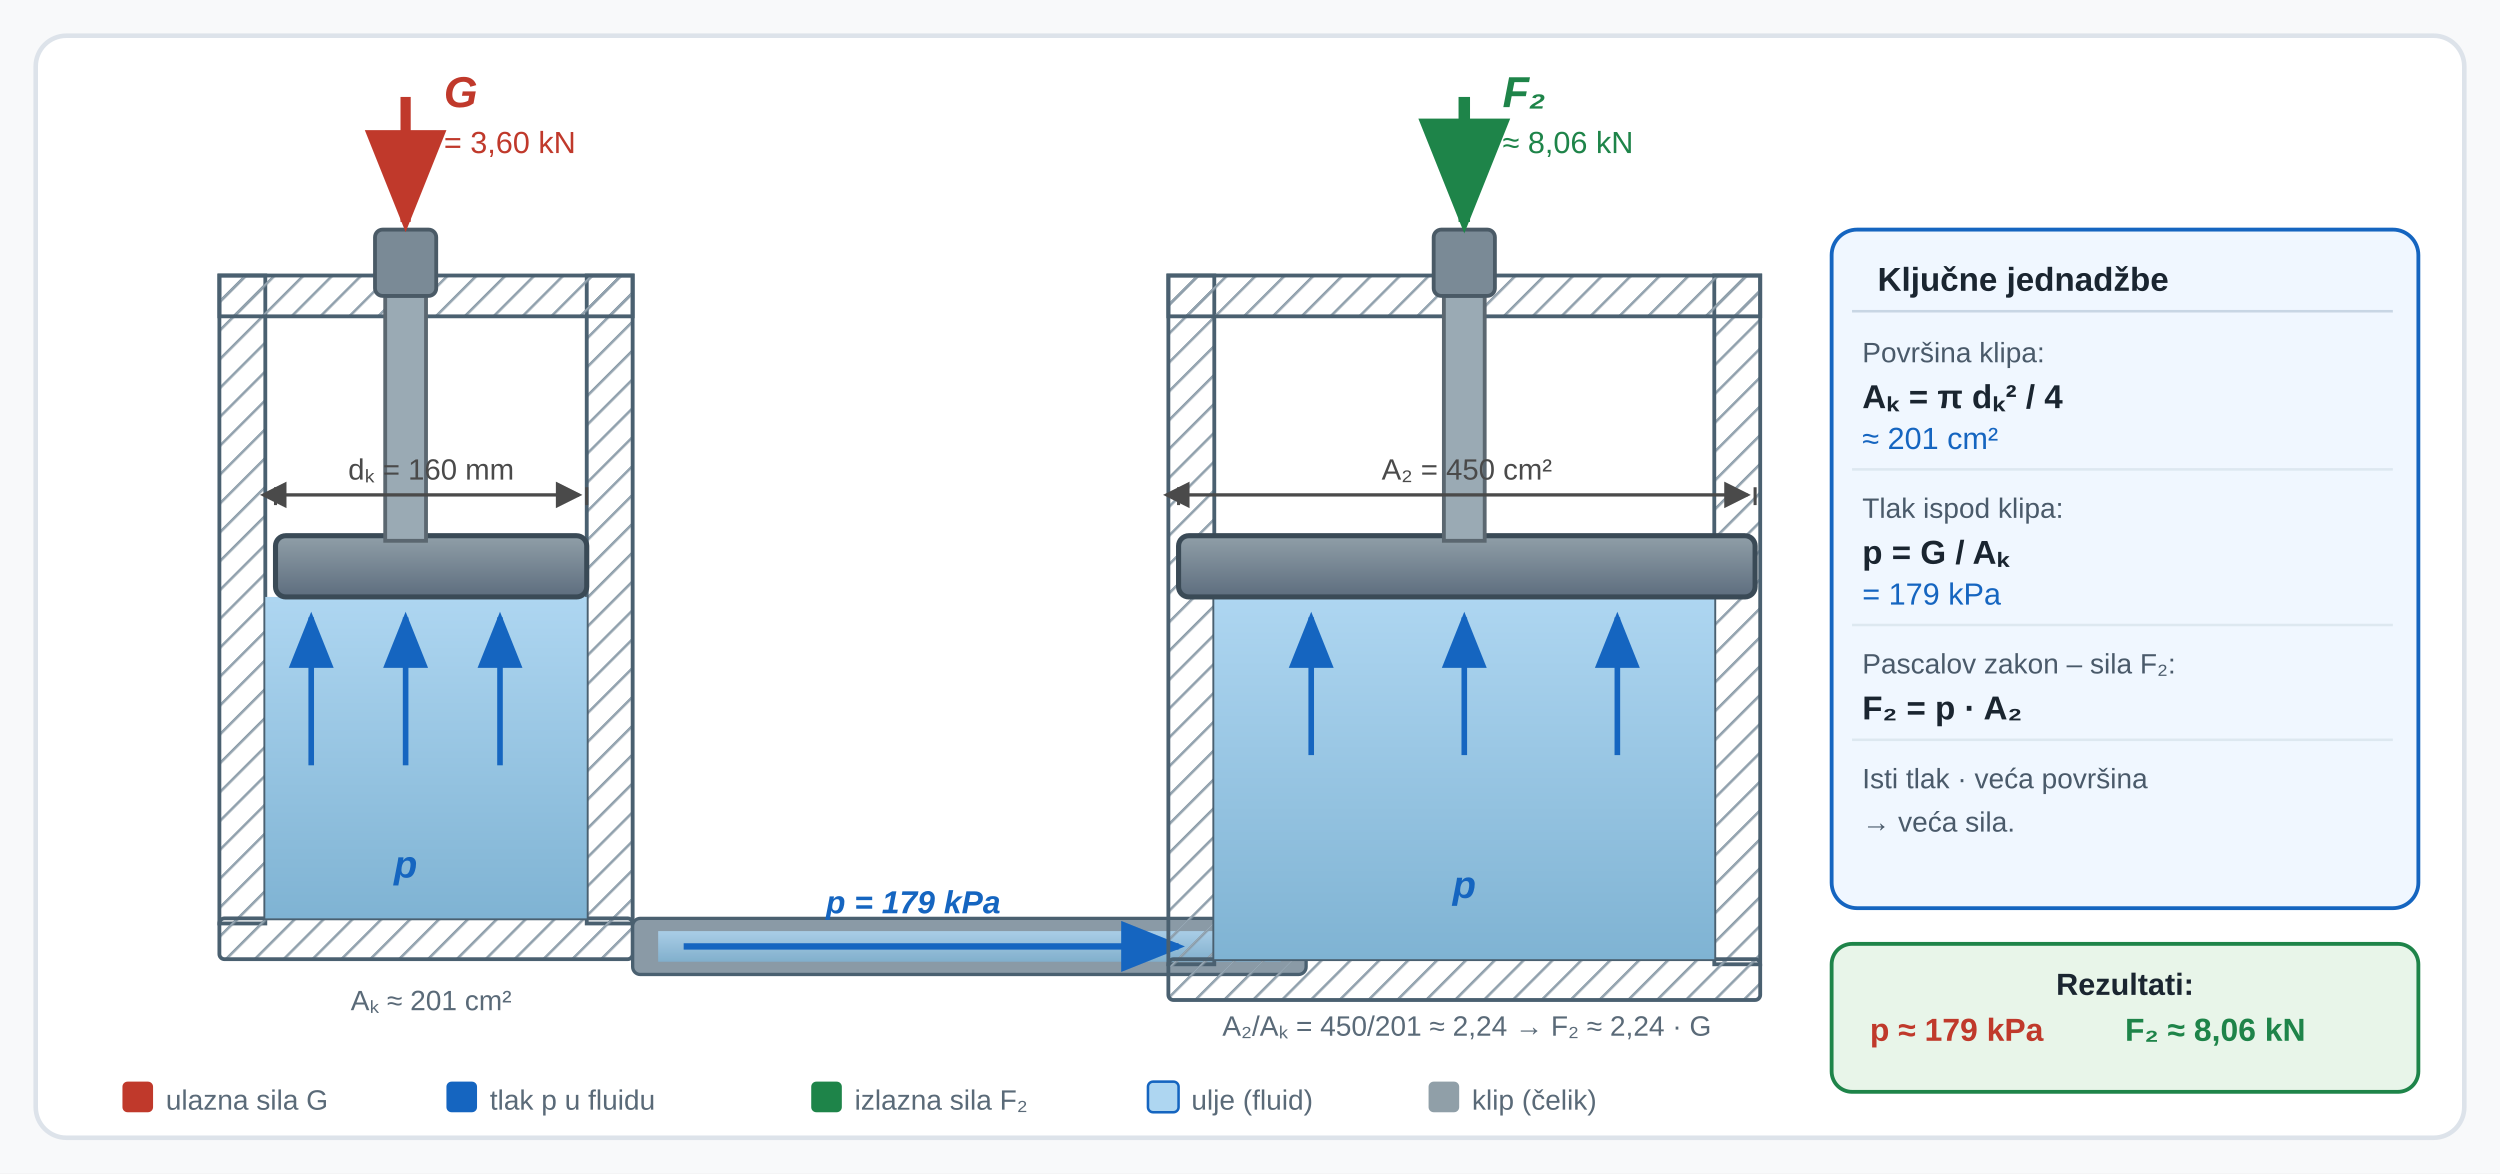
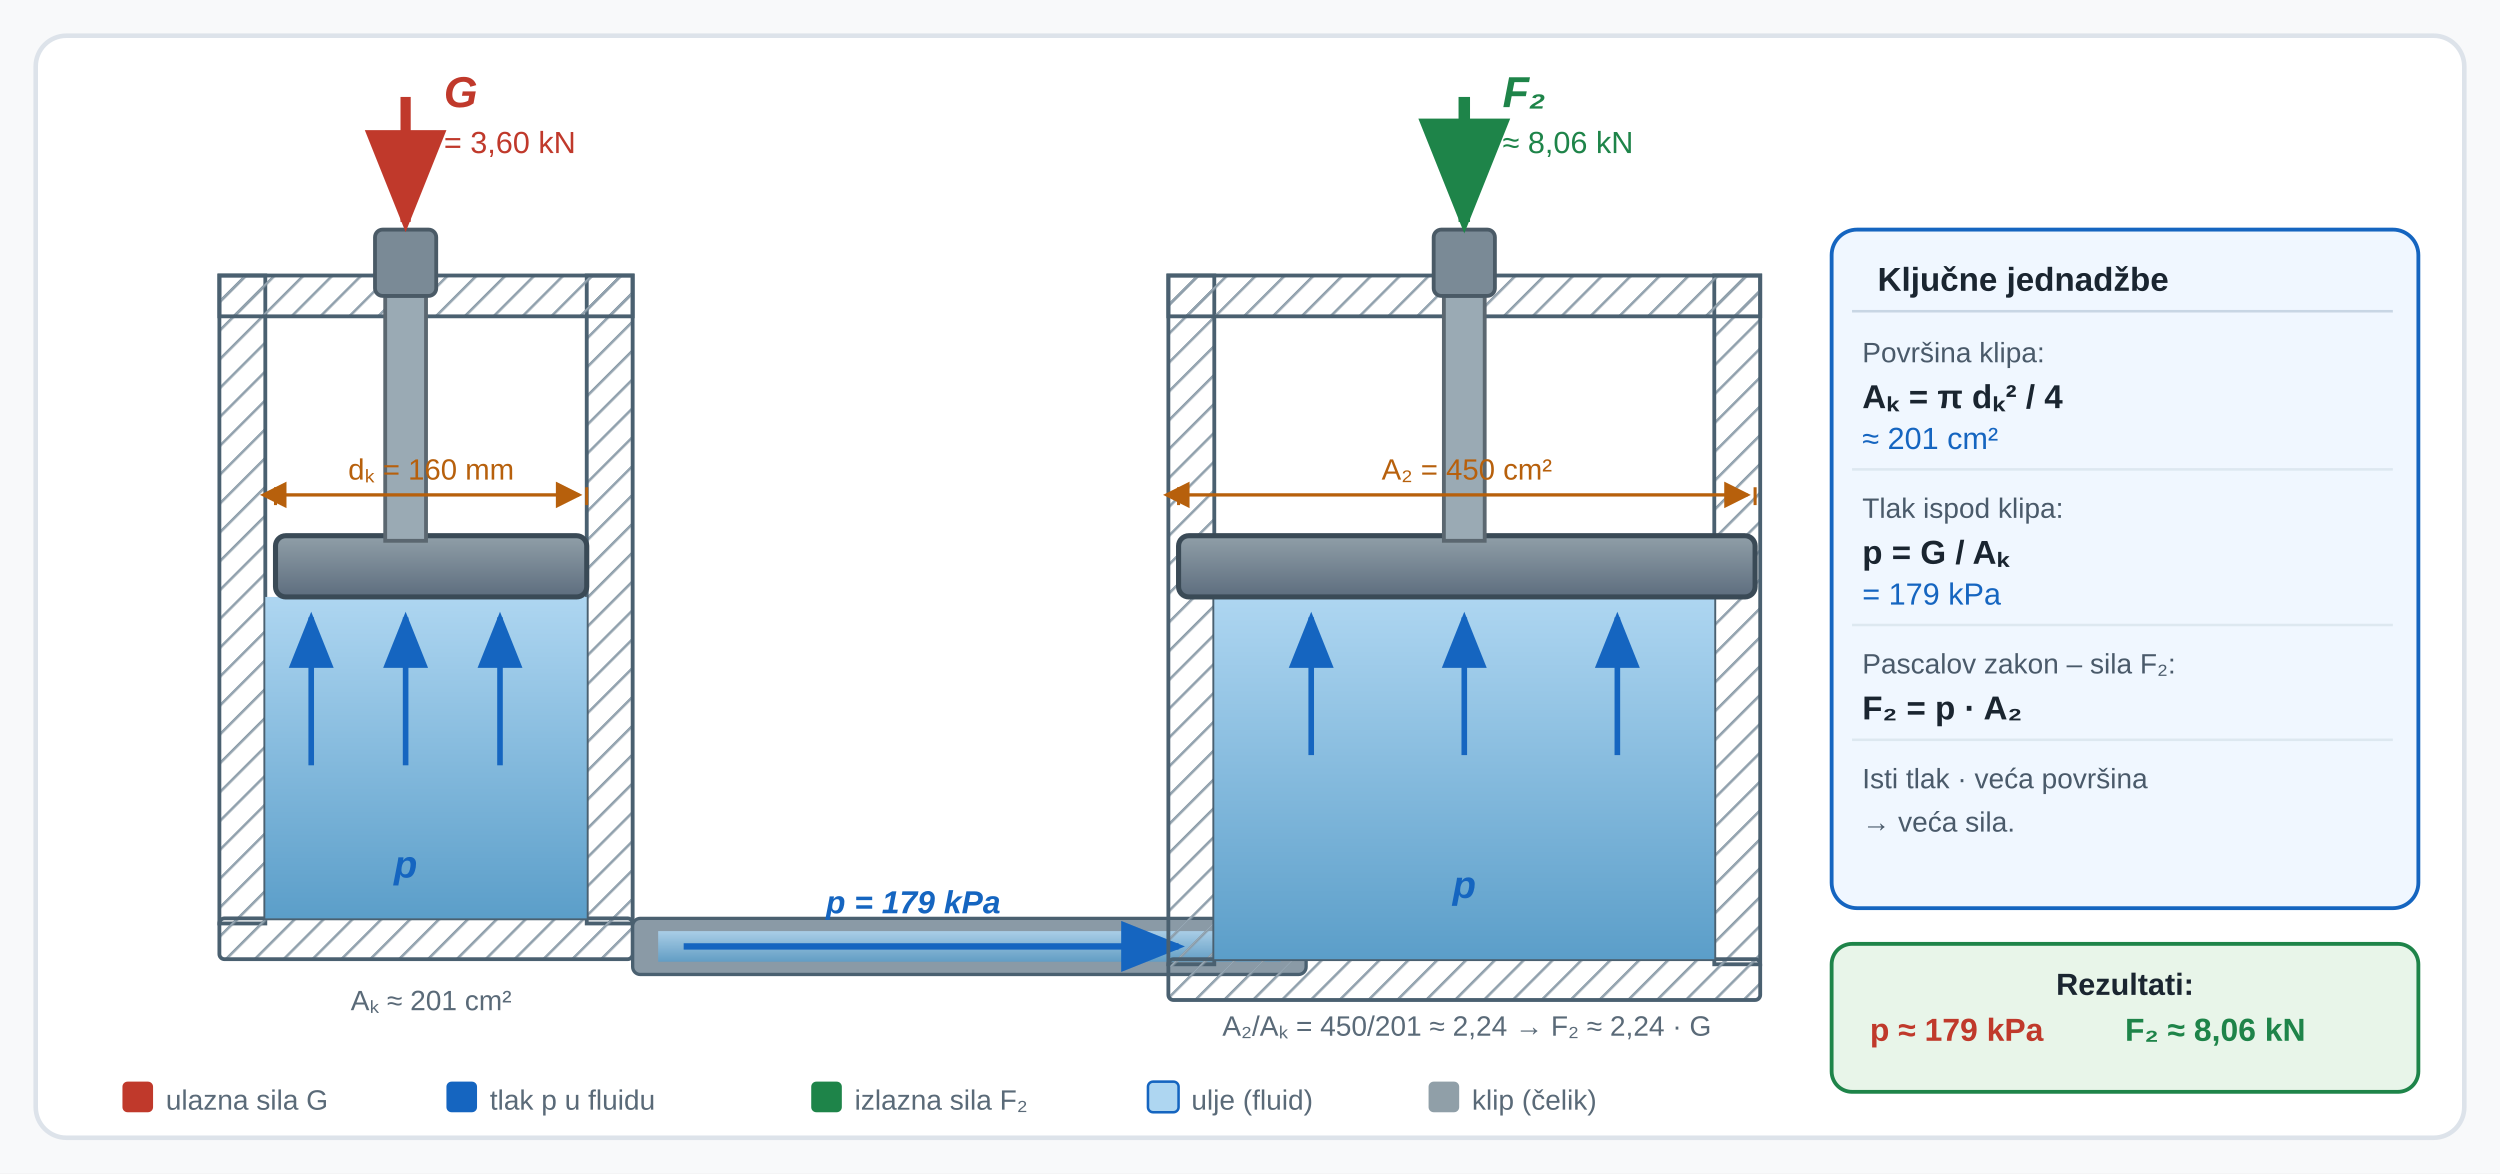
<svg xmlns="http://www.w3.org/2000/svg" viewBox="0 0 980 460" role="img" aria-labelledby="u01v1km_v1t u01v1km_v1d" preserveAspectRatio="xMidYMid meet" style="display:block;width:100%;max-width:980px;height:auto;">
  <defs>
    <marker id="u01v1km_v1aR" markerWidth="10" markerHeight="8" refX="9" refY="4" orient="auto">
      <path d="M0,0 L0,8 L10,4 z" fill="#c0392b" />
    </marker>
    <marker id="u01v1km_v1aG" markerWidth="10" markerHeight="8" refX="9" refY="4" orient="auto">
      <path d="M0,0 L0,8 L10,4 z" fill="#1e8449" />
    </marker>
    <marker id="u01v1km_v1aBl" markerWidth="10" markerHeight="8" refX="9" refY="4" orient="auto">
      <path d="M0,0 L0,8 L10,4 z" fill="#1565c0" />
    </marker>
    <marker id="u01v1km_v1aDim" markerWidth="8" markerHeight="8" refX="7" refY="4" orient="auto">
-       <path d="M0,0 L0,8 L8,4 z" fill="#4a4a4a" />
+       <path d="M0,0 L0,8 L8,4 z" fill="#b7600c" />
    </marker>
    <marker id="u01v1km_v1aDimR" markerWidth="8" markerHeight="8" refX="1" refY="4" orient="auto-start-reverse">
-       <path d="M0,0 L0,8 L8,4 z" fill="#4a4a4a" />
+       <path d="M0,0 L0,8 L8,4 z" fill="#b7600c" />
    </marker>
    <linearGradient id="u01v1km_v1fl" x1="0" y1="0" x2="0" y2="1">
      <stop offset="0%" stop-color="#aed6f1" />
-       <stop offset="100%" stop-color="#7fb3d3" />
+       <stop offset="100%" stop-color="#5b9ec9" />
    </linearGradient>
    <linearGradient id="u01v1km_v1ps" x1="0" y1="0" x2="0" y2="1">
      <stop offset="0%" stop-color="#909fa8" />
      <stop offset="100%" stop-color="#5d6d7e" />
    </linearGradient>
    <pattern id="u01v1km_v1hatch" width="8" height="8" patternUnits="userSpaceOnUse" patternTransform="rotate(45)">
      <line x1="0" y1="0" x2="0" y2="8" stroke="#8a9aa6" stroke-width="2" />
    </pattern>
  </defs>
  <rect width="980" height="460" fill="#f8f9fa" />
  <rect x="14" y="14" width="952" height="432" rx="12" fill="#ffffff" stroke="#dde3ea" stroke-width="1.8" />
  <rect x="86" y="108" width="18" height="254" fill="url(#u01v1km_v1hatch)" stroke="#4a6070" stroke-width="1.5" />
  <rect x="230" y="108" width="18" height="254" fill="url(#u01v1km_v1hatch)" stroke="#4a6070" stroke-width="1.5" />
  <rect x="86" y="360" width="162" height="16" rx="2" fill="url(#u01v1km_v1hatch)" stroke="#4a6070" stroke-width="1.5" />
  <rect x="104" y="234" width="126" height="126" fill="url(#u01v1km_v1fl)" />
  <rect x="86" y="108" width="162" height="16" fill="url(#u01v1km_v1hatch)" stroke="#4a6070" stroke-width="1.5" />
  <rect x="151" y="108" width="16" height="8" rx="2" fill="#3a4a56" stroke="#222" stroke-width="1" />
  <rect x="108" y="210" width="122" height="24" rx="4" fill="url(#u01v1km_v1ps)" stroke="#3a4a56" stroke-width="2" />
  <rect x="151" y="116" width="16" height="96" fill="#9aaab4" stroke="#5b6770" stroke-width="1.5" />
  <rect x="147" y="90" width="24" height="26" rx="3" fill="#7a8a96" stroke="#4a5a66" stroke-width="1.5" />
  <line x1="159" y1="38" x2="159" y2="87" stroke="#c0392b" stroke-width="4" marker-end="url(#u01v1km_v1aR)" />
  <text x="174" y="42" font-family="'Segoe UI',Arial,sans-serif" font-size="17" font-weight="700" font-style="italic" fill="#c0392b">G</text>
  <text x="174" y="60" font-family="'Segoe UI',Arial,sans-serif" font-size="12" fill="#c0392b">= 3,60 kN</text>
  <line x1="122" y1="300" x2="122" y2="242" stroke="#1565c0" stroke-width="2.2" marker-end="url(#u01v1km_v1aBl)" />
  <line x1="159" y1="300" x2="159" y2="242" stroke="#1565c0" stroke-width="2.2" marker-end="url(#u01v1km_v1aBl)" />
  <line x1="196" y1="300" x2="196" y2="242" stroke="#1565c0" stroke-width="2.2" marker-end="url(#u01v1km_v1aBl)" />
  <text x="159" y="344" font-family="'Segoe UI',Arial,sans-serif" font-size="15" font-weight="700" font-style="italic" text-anchor="middle" fill="#1565c0">p</text>
-   <line x1="108" y1="198" x2="108" y2="191" stroke="#4a4a4a" stroke-width="1.2" />
-   <line x1="230" y1="198" x2="230" y2="191" stroke="#4a4a4a" stroke-width="1.2" />
-   <line x1="111" y1="194" x2="227" y2="194" stroke="#4a4a4a" stroke-width="1.3" marker-start="url(#u01v1km_v1aDimR)" marker-end="url(#u01v1km_v1aDim)" />
-   <text x="169" y="188" font-family="'Segoe UI',Arial,sans-serif" font-size="11.5" text-anchor="middle" fill="#4a4a4a">dₖ = 160 mm</text>
+   <line x1="108" y1="198" x2="108" y2="191" stroke="#b7600c" stroke-width="1.2" />
+   <line x1="230" y1="198" x2="230" y2="191" stroke="#b7600c" stroke-width="1.2" />
+   <line x1="111" y1="194" x2="227" y2="194" stroke="#b7600c" stroke-width="1.3" marker-start="url(#u01v1km_v1aDimR)" marker-end="url(#u01v1km_v1aDim)" />
+   <text x="169" y="188" font-family="'Segoe UI',Arial,sans-serif" font-size="11.5" text-anchor="middle" fill="#b7600c">dₖ = 160 mm</text>
  <text x="169" y="396" font-family="'Segoe UI',Arial,sans-serif" font-size="11" text-anchor="middle" fill="#5a6a78">Aₖ ≈ 201 cm²</text>
  <rect x="248" y="360" width="264" height="22" rx="3" fill="#8a9aa6" stroke="#4a6070" stroke-width="1.3" />
  <rect x="258" y="365" width="244" height="12" fill="url(#u01v1km_v1fl)" opacity="0.85" />
  <line x1="268" y1="371" x2="462" y2="371" stroke="#1565c0" stroke-width="2.5" marker-end="url(#u01v1km_v1aBl)" />
  <text x="358" y="358" font-family="'Segoe UI',Arial,sans-serif" font-size="12.5" font-weight="700" font-style="italic" text-anchor="middle" fill="#1565c0">p = 179 kPa</text>
  <rect x="458" y="108" width="18" height="270" fill="url(#u01v1km_v1hatch)" stroke="#4a6070" stroke-width="1.5" />
  <rect x="672" y="108" width="18" height="270" fill="url(#u01v1km_v1hatch)" stroke="#4a6070" stroke-width="1.5" />
  <rect x="458" y="376" width="232" height="16" rx="2" fill="url(#u01v1km_v1hatch)" stroke="#4a6070" stroke-width="1.5" />
  <rect x="458" y="108" width="232" height="16" fill="url(#u01v1km_v1hatch)" stroke="#4a6070" stroke-width="1.5" />
  <rect x="566" y="108" width="16" height="8" rx="2" fill="#3a4a56" stroke="#222" stroke-width="1" />
  <rect x="476" y="234" width="196" height="142" fill="url(#u01v1km_v1fl)" />
  <rect x="462" y="210" width="226" height="24" rx="4" fill="url(#u01v1km_v1ps)" stroke="#3a4a56" stroke-width="2" />
  <rect x="566" y="116" width="16" height="96" fill="#9aaab4" stroke="#5b6770" stroke-width="1.5" />
  <rect x="562" y="90" width="24" height="26" rx="3" fill="#7a8a96" stroke="#4a5a66" stroke-width="1.5" />
  <line x1="514" y1="296" x2="514" y2="242" stroke="#1565c0" stroke-width="2.2" marker-end="url(#u01v1km_v1aBl)" />
  <line x1="574" y1="296" x2="574" y2="242" stroke="#1565c0" stroke-width="2.2" marker-end="url(#u01v1km_v1aBl)" />
  <line x1="634" y1="296" x2="634" y2="242" stroke="#1565c0" stroke-width="2.2" marker-end="url(#u01v1km_v1aBl)" />
  <text x="574" y="352" font-family="'Segoe UI',Arial,sans-serif" font-size="15" font-weight="700" font-style="italic" text-anchor="middle" fill="#1565c0">p</text>
  <line x1="574" y1="38" x2="574" y2="87" stroke="#1e8449" stroke-width="4.5" marker-end="url(#u01v1km_v1aG)" />
  <text x="589" y="42" font-family="'Segoe UI',Arial,sans-serif" font-size="17" font-weight="700" font-style="italic" fill="#1e8449">F₂</text>
  <text x="589" y="60" font-family="'Segoe UI',Arial,sans-serif" font-size="12" fill="#1e8449">≈ 8,06 kN</text>
-   <line x1="462" y1="198" x2="462" y2="191" stroke="#4a4a4a" stroke-width="1.2" />
-   <line x1="688" y1="198" x2="688" y2="191" stroke="#4a4a4a" stroke-width="1.2" />
-   <line x1="465" y1="194" x2="685" y2="194" stroke="#4a4a4a" stroke-width="1.3" marker-start="url(#u01v1km_v1aDimR)" marker-end="url(#u01v1km_v1aDim)" />
-   <text x="575" y="188" font-family="'Segoe UI',Arial,sans-serif" font-size="11.5" text-anchor="middle" fill="#4a4a4a">A₂ = 450 cm²</text>
+   <line x1="462" y1="198" x2="462" y2="191" stroke="#b7600c" stroke-width="1.2" />
+   <line x1="688" y1="198" x2="688" y2="191" stroke="#b7600c" stroke-width="1.2" />
+   <line x1="465" y1="194" x2="685" y2="194" stroke="#b7600c" stroke-width="1.3" marker-start="url(#u01v1km_v1aDimR)" marker-end="url(#u01v1km_v1aDim)" />
+   <text x="575" y="188" font-family="'Segoe UI',Arial,sans-serif" font-size="11.5" text-anchor="middle" fill="#b7600c">A₂ = 450 cm²</text>
  <text x="575" y="406" font-family="'Segoe UI',Arial,sans-serif" font-size="11" text-anchor="middle" fill="#5a6a78">A₂/Aₖ = 450/201 ≈ 2,24  →  F₂ ≈ 2,24 · G</text>
  <rect x="718" y="90" width="230" height="266" rx="10" fill="#f0f7ff" stroke="#1565c0" stroke-width="1.5" />
  <text x="736" y="114" font-family="'Segoe UI',Arial,sans-serif" font-size="13" font-weight="700" fill="#1a2530">Ključne jednadžbe</text>
  <line x1="726" y1="122" x2="938" y2="122" stroke="#c8d6e4" stroke-width="1" />
  <text x="730" y="142" font-family="'Segoe UI',Arial,sans-serif" font-size="11" fill="#4a5a6a">Površina klipa:</text>
  <text x="730" y="160" font-family="'Segoe UI',Arial,sans-serif" font-size="13" font-weight="700" fill="#1a2530">Aₖ = π dₖ² / 4</text>
  <text x="730" y="176" font-family="'Segoe UI',Arial,sans-serif" font-size="12" fill="#1565c0">    ≈ 201 cm²</text>
  <line x1="726" y1="184" x2="938" y2="184" stroke="#dde8f0" stroke-width="1" />
  <text x="730" y="203" font-family="'Segoe UI',Arial,sans-serif" font-size="11" fill="#4a5a6a">Tlak ispod klipa:</text>
  <text x="730" y="221" font-family="'Segoe UI',Arial,sans-serif" font-size="13" font-weight="700" fill="#1a2530">p = G / Aₖ</text>
  <text x="730" y="237" font-family="'Segoe UI',Arial,sans-serif" font-size="12" fill="#1565c0">    = 179 kPa</text>
  <line x1="726" y1="245" x2="938" y2="245" stroke="#dde8f0" stroke-width="1" />
  <text x="730" y="264" font-family="'Segoe UI',Arial,sans-serif" font-size="11" fill="#4a5a6a">Pascalov zakon – sila F₂:</text>
  <text x="730" y="282" font-family="'Segoe UI',Arial,sans-serif" font-size="13" font-weight="700" fill="#1a2530">F₂ = p · A₂</text>
  <line x1="726" y1="290" x2="938" y2="290" stroke="#dde8f0" stroke-width="1" />
  <text x="730" y="309" font-family="'Segoe UI',Arial,sans-serif" font-size="11" fill="#4a5a6a">Isti tlak · veća površina</text>
  <text x="730" y="326" font-family="'Segoe UI',Arial,sans-serif" font-size="11" fill="#4a5a6a">→ veća sila.</text>
  <rect x="718" y="370" width="230" height="58" rx="8" fill="#e8f5e9" stroke="#1e8449" stroke-width="1.5" />
  <text x="833" y="390" font-family="'Segoe UI',Arial,sans-serif" font-size="12" text-anchor="middle" font-weight="700" fill="#1a2530">Rezultati:</text>
  <text x="733" y="408" font-family="'Segoe UI',Arial,sans-serif" font-size="12.5" font-weight="700" fill="#c0392b">p ≈ 179 kPa</text>
  <text x="833" y="408" font-family="'Segoe UI',Arial,sans-serif" font-size="12.5" font-weight="700" fill="#1e8449">F₂ ≈ 8,06 kN</text>
  <rect x="48" y="424" width="12" height="12" fill="#c0392b" rx="2" />
  <text x="65" y="435" font-family="'Segoe UI',Arial,sans-serif" font-size="11" fill="#5a6a78">ulazna sila G</text>
  <rect x="175" y="424" width="12" height="12" fill="#1565c0" rx="2" />
  <text x="192" y="435" font-family="'Segoe UI',Arial,sans-serif" font-size="11" fill="#5a6a78">tlak p u fluidu</text>
  <rect x="318" y="424" width="12" height="12" fill="#1e8449" rx="2" />
  <text x="335" y="435" font-family="'Segoe UI',Arial,sans-serif" font-size="11" fill="#5a6a78">izlazna sila F₂</text>
  <rect x="450" y="424" width="12" height="12" fill="#aed6f1" stroke="#1565c0" stroke-width="1" rx="2" />
  <text x="467" y="435" font-family="'Segoe UI',Arial,sans-serif" font-size="11" fill="#5a6a78">ulje (fluid)</text>
  <rect x="560" y="424" width="12" height="12" fill="#909fa8" rx="2" />
  <text x="577" y="435" font-family="'Segoe UI',Arial,sans-serif" font-size="11" fill="#5a6a78">klip (čelik)</text>
</svg>
